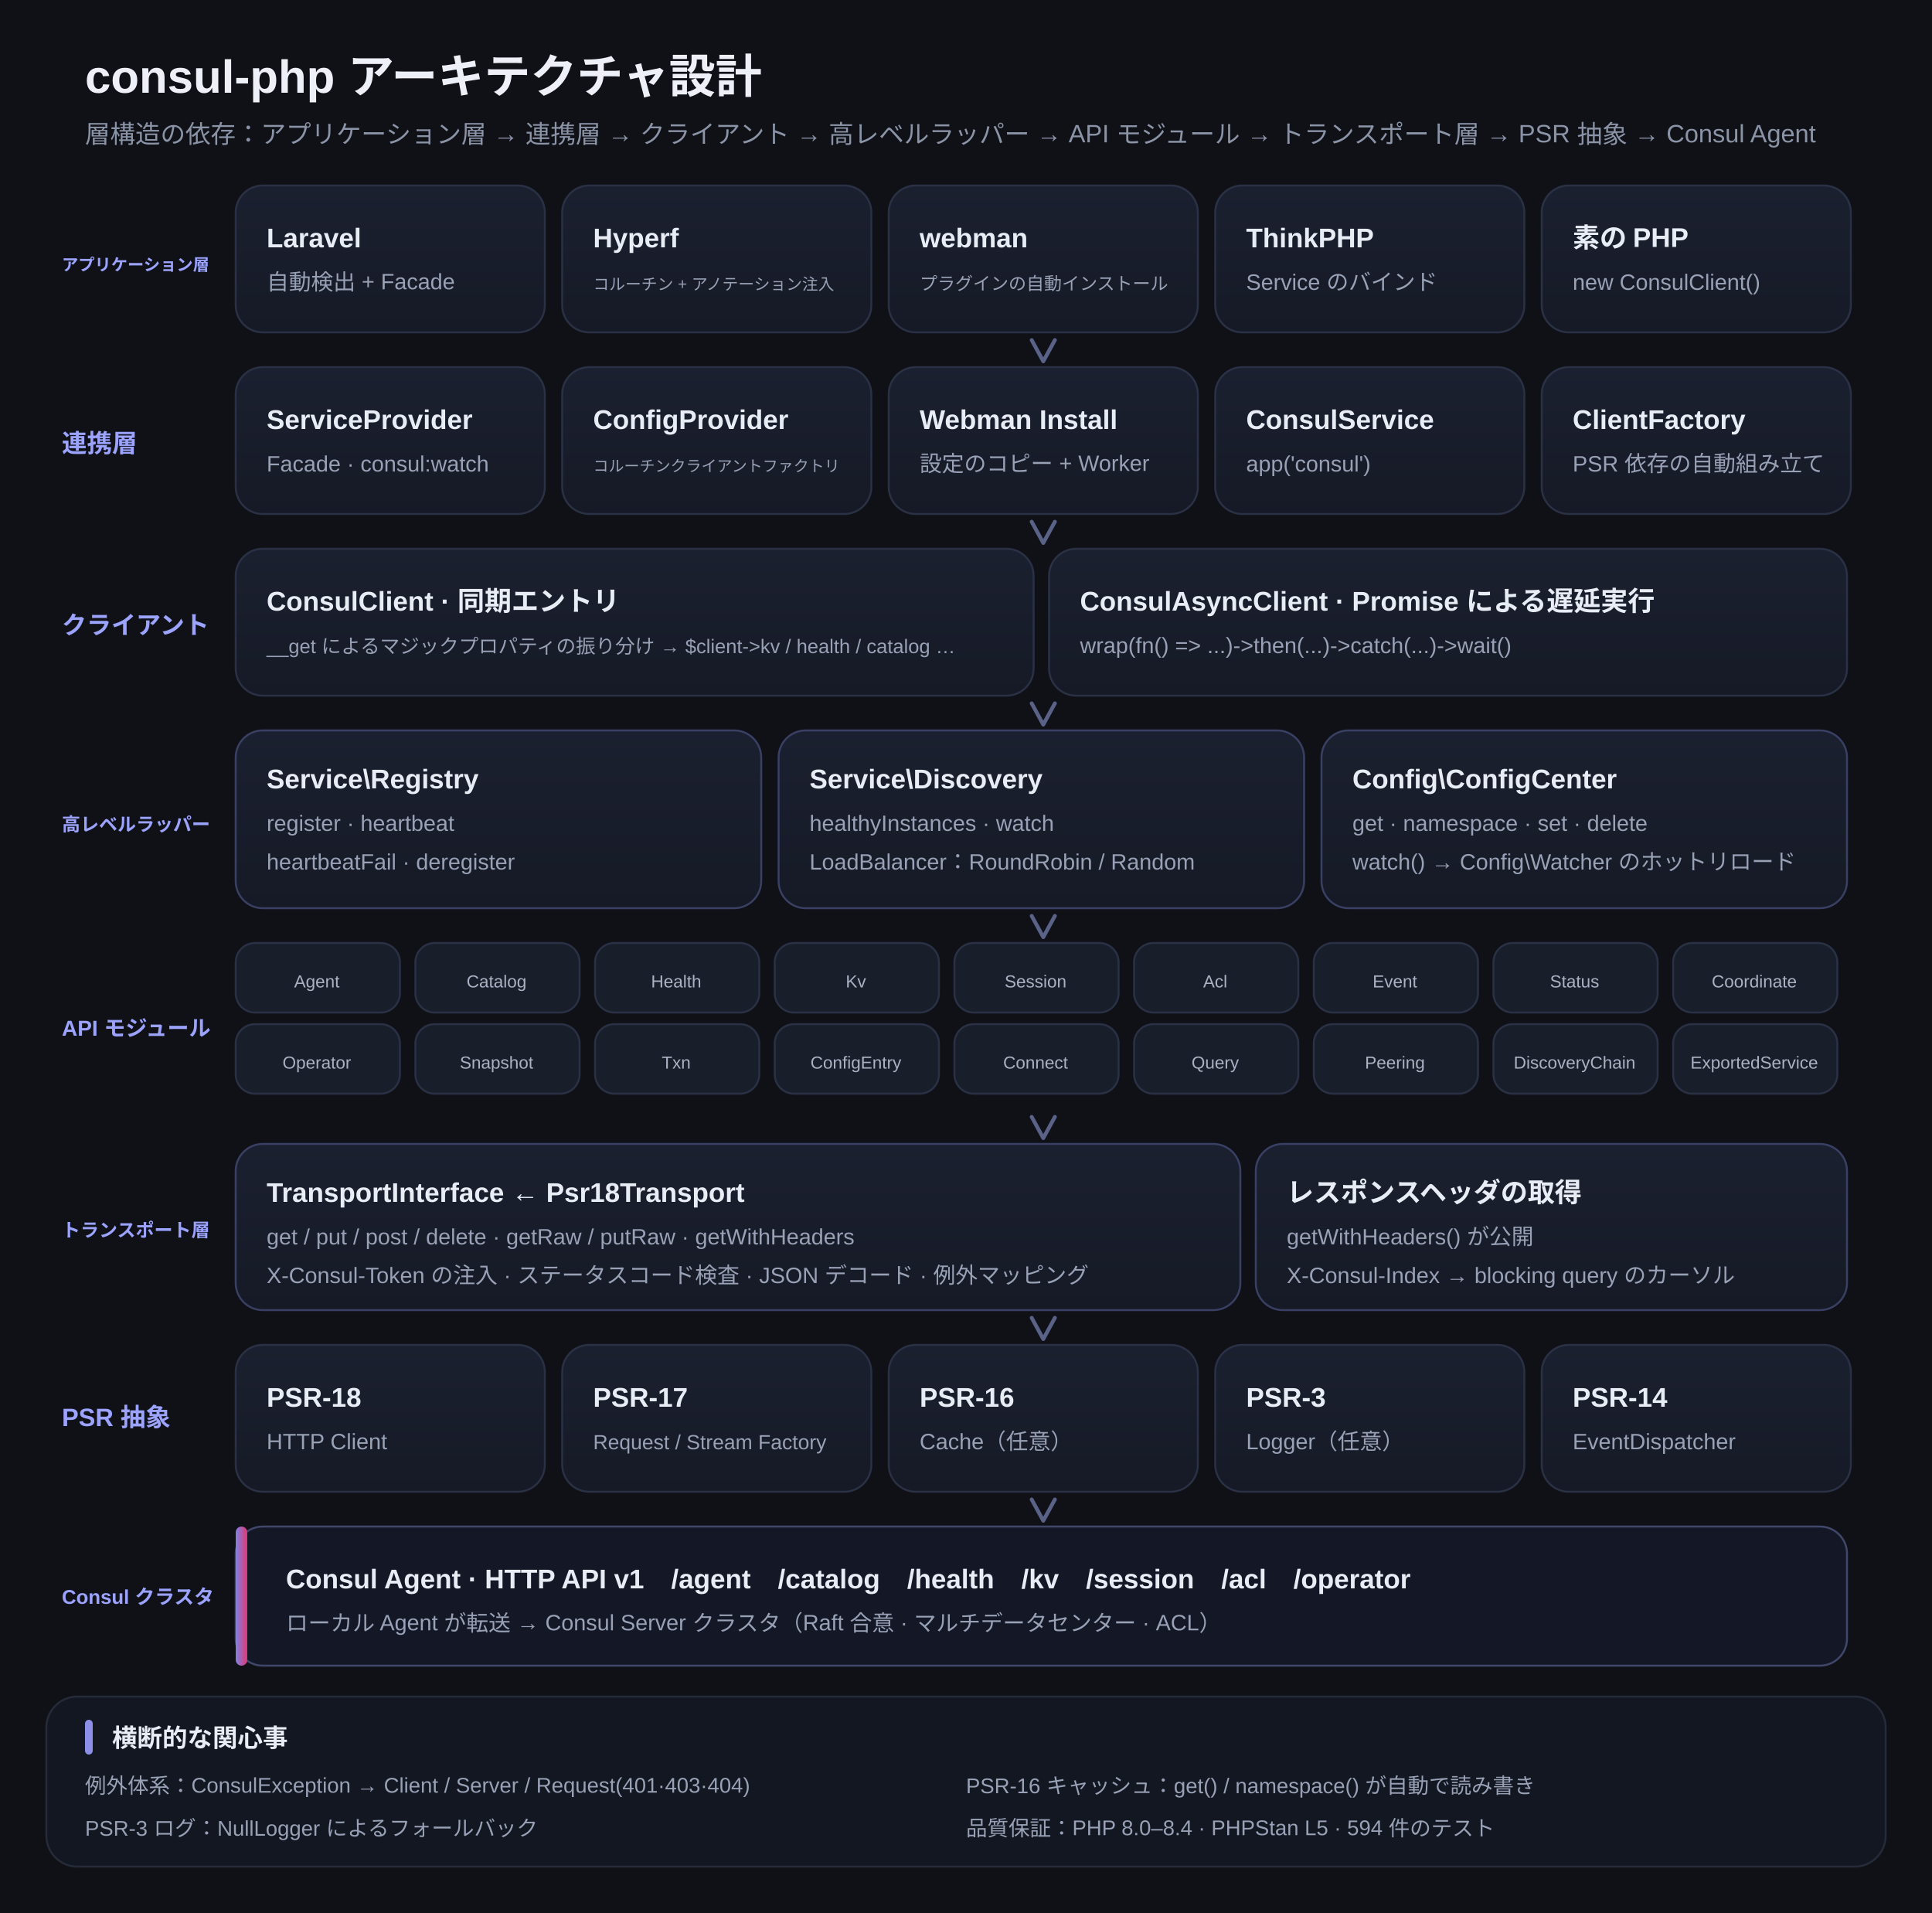
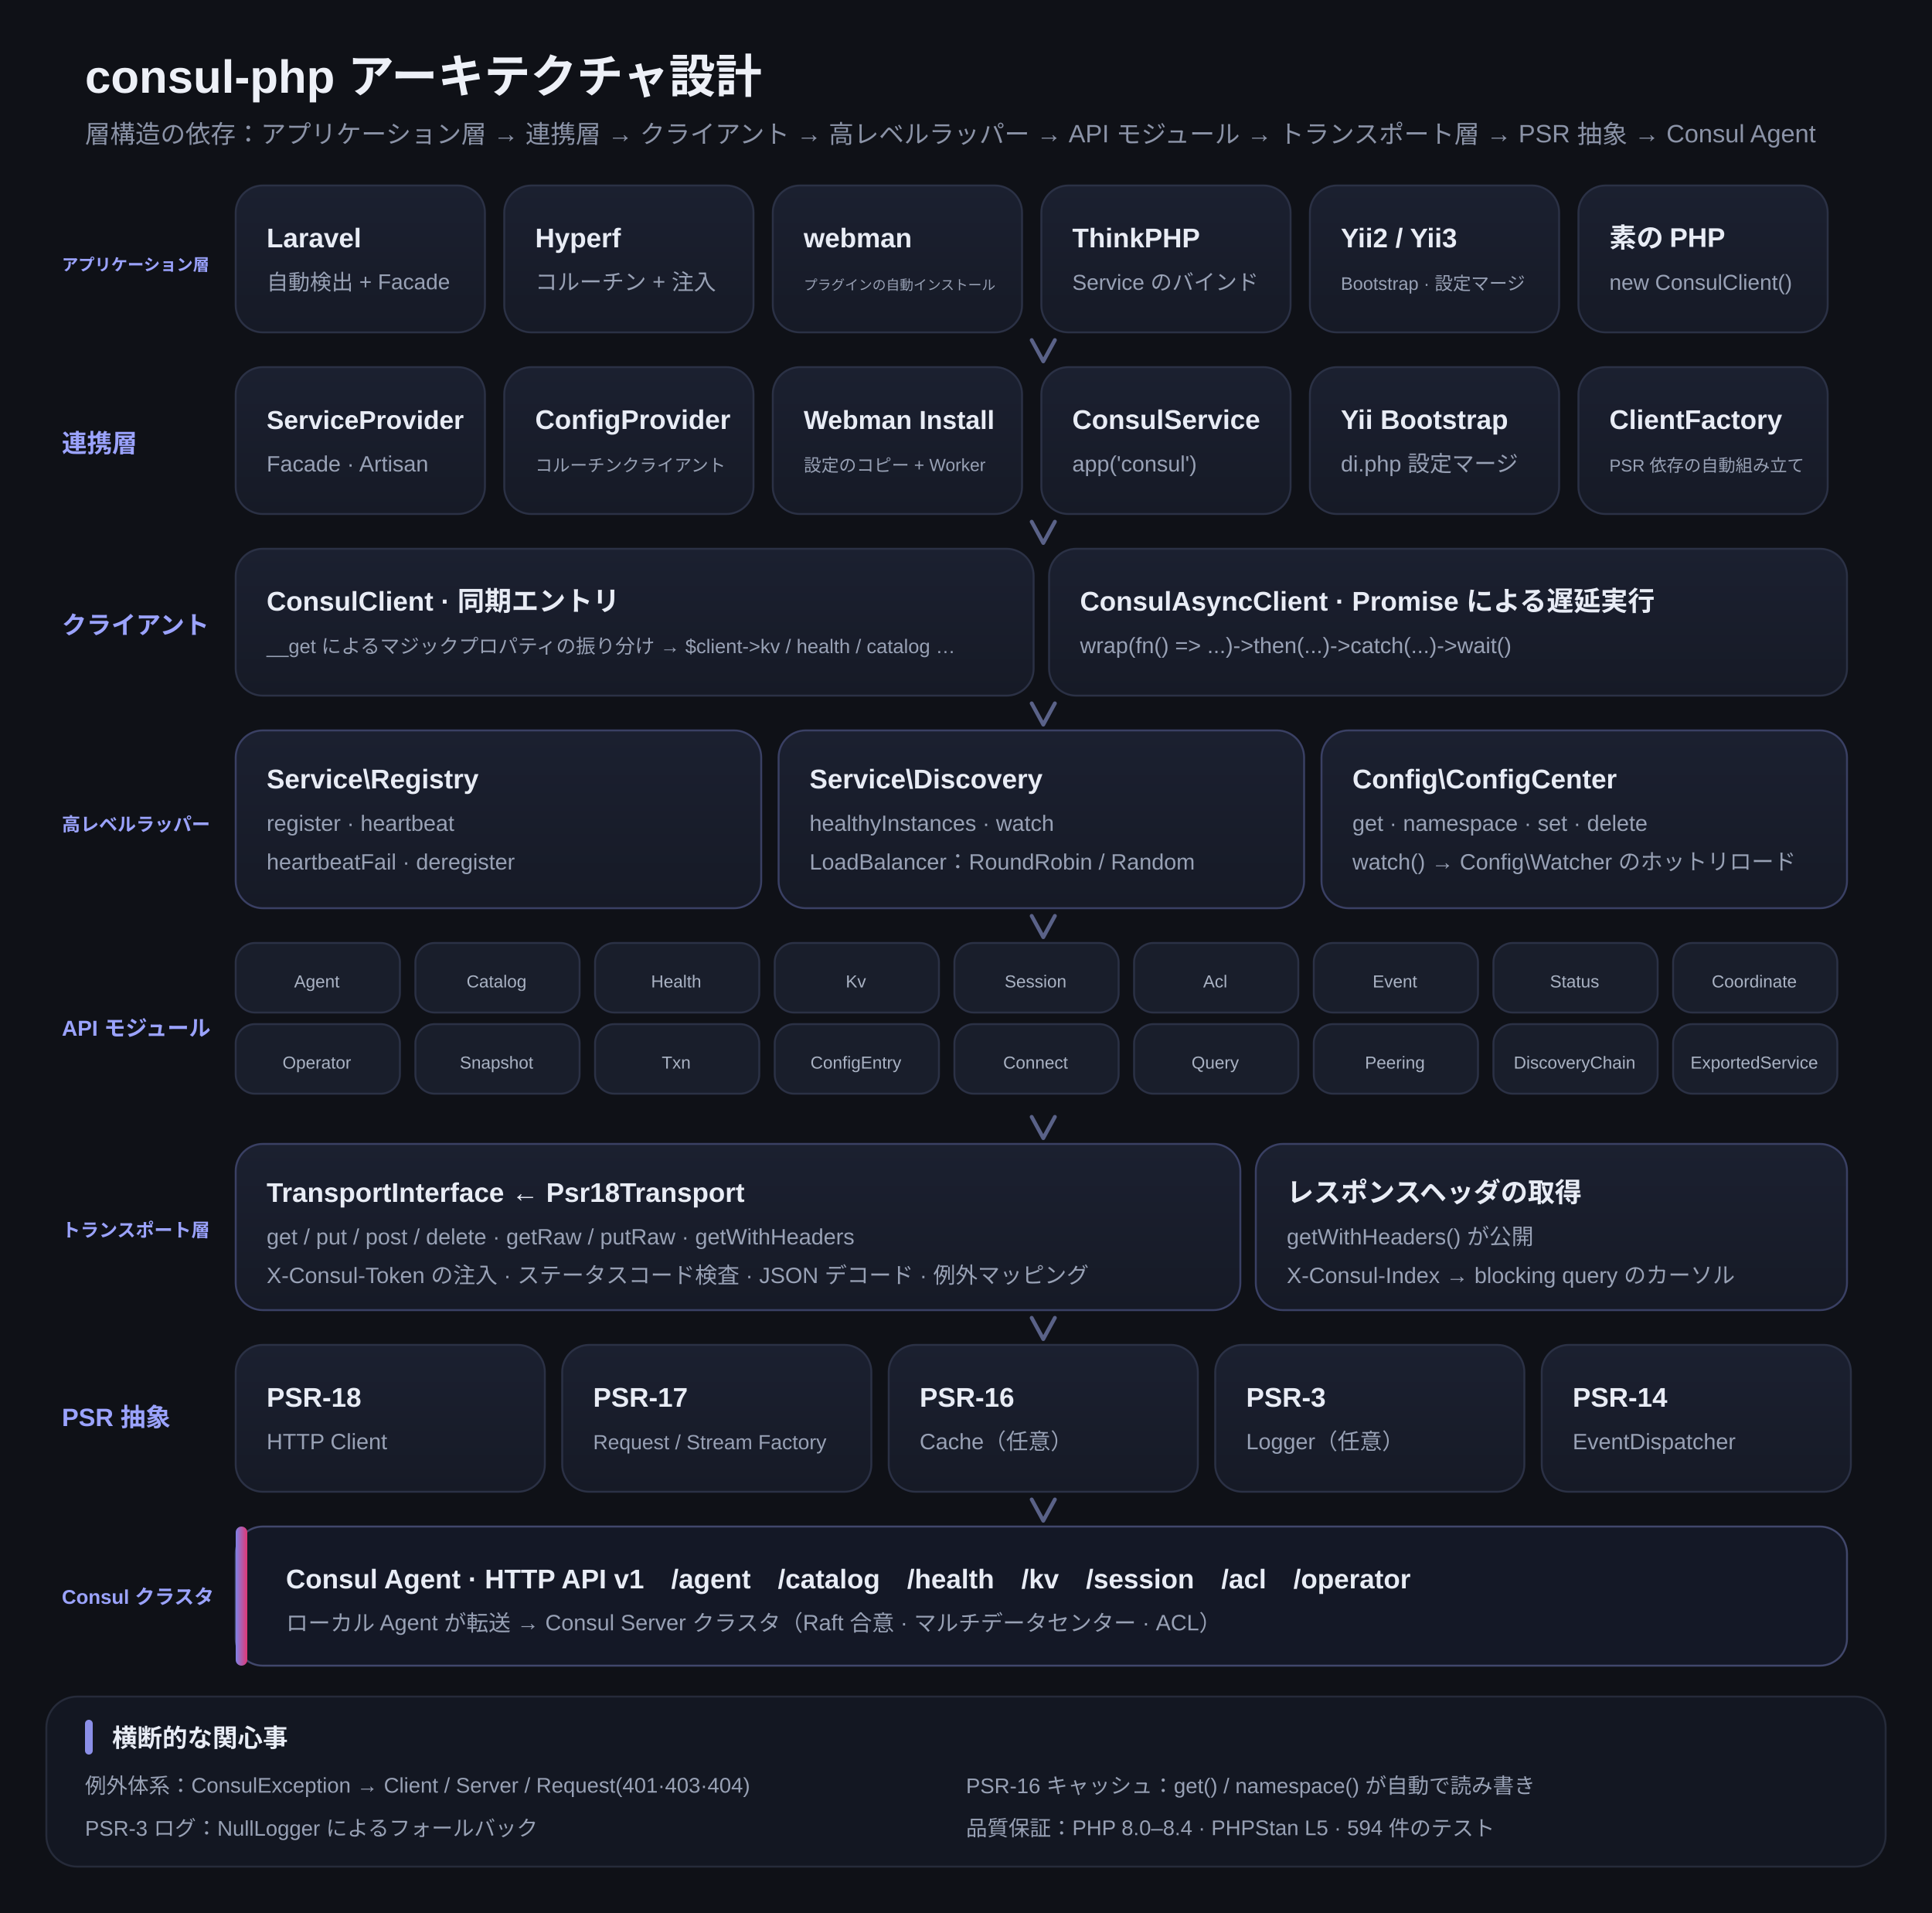
<svg xmlns="http://www.w3.org/2000/svg" width="1000" height="990" viewBox="0 0 1000 990" role="img" aria-label="consul-php アーキテクチャ設計図">
  <style>
    .t { font-family: -apple-system, BlinkMacSystemFont, "Segoe UI", "Helvetica Neue", Arial, "DejaVu Sans", "Noto Sans SC", "PingFang SC", "Microsoft YaHei", sans-serif; }
    .h1 { font-size: 24px; font-weight: 700; fill: #EDF0F7; }
    .sub { font-size: 13px; fill: #8B93A7; }
    .gutter { font-size: 13px; font-weight: 600; fill: #9BA3FF; }
    .ct { font-size: 14px; font-weight: 600; fill: #E8ECF5; }
    .cs { font-size: 11.5px; fill: #98A1B5; }
    .mini { font-size: 10.5px; fill: #A9B2C3; }
    .mini-mod { font-size: 9px; fill: #A9B2C3; }
    .band { font-size: 13px; font-weight: 600; fill: #E8ECF5; }
    .bands { font-size: 11px; fill: #98A1B5; }
  </style>
  <defs>
    <linearGradient id="card" x1="0" y1="0" x2="0" y2="1">
      <stop offset="0" stop-color="#1B2030" />
      <stop offset="1" stop-color="#161A26" />
    </linearGradient>
    <linearGradient id="accent" x1="0" y1="0" x2="1" y2="0">
      <stop offset="0" stop-color="#7E83E6" />
      <stop offset="1" stop-color="#E03875" />
    </linearGradient>
  </defs>
  <rect width="1000" height="990" fill="#0F1117" />
  <g class="t">
    <text class="h1" x="44" y="48">consul-php アーキテクチャ設計</text>
    <text class="sub" x="44" y="74">層構造の依存：アプリケーション層 → 連携層 → クライアント → 高レベルラッパー → API モジュール → トランスポート層 → PSR 抽象 → Consul Agent</text>
    <text class="gutter" x="32" y="140" style="font-size:8.5px">アプリケーション層</text>
-     <rect x="122" y="96" width="160" height="76" rx="14" fill="url(#card)" stroke="#2B3145" />
+     <rect x="122" y="96" width="129" height="76" rx="14" fill="url(#card)" stroke="#2B3145" />
    <text class="ct" x="138" y="128">Laravel</text>
-     <text class="cs" x="138" y="150">自動検出 + Facade</text>
-     <rect x="291" y="96" width="160" height="76" rx="14" fill="url(#card)" stroke="#2B3145" />
-     <text class="ct" x="307" y="128">Hyperf</text>
-     <text class="cs" x="307" y="150" style="font-size:8.3px">コルーチン + アノテーション注入</text>
-     <rect x="460" y="96" width="160" height="76" rx="14" fill="url(#card)" stroke="#2B3145" />
-     <text class="ct" x="476" y="128">webman</text>
-     <text class="cs" x="476" y="150" style="font-size:9.2px">プラグインの自動インストール</text>
-     <rect x="629" y="96" width="160" height="76" rx="14" fill="url(#card)" stroke="#2B3145" />
-     <text class="ct" x="645" y="128">ThinkPHP</text>
-     <text class="cs" x="645" y="150">Service のバインド</text>
-     <rect x="798" y="96" width="160" height="76" rx="14" fill="url(#card)" stroke="#2B3145" />
-     <text class="ct" x="814" y="128">素の PHP</text>
-     <text class="cs" x="814" y="150">new ConsulClient()</text>
+     <text class="cs" x="138" y="150" style="font-size:11.2px">自動検出 + Facade</text>
+     <rect x="261" y="96" width="129" height="76" rx="14" fill="url(#card)" stroke="#2B3145" />
+     <text class="ct" x="277" y="128">Hyperf</text>
+     <text class="cs" x="277" y="150">コルーチン + 注入</text>
+     <rect x="400" y="96" width="129" height="76" rx="14" fill="url(#card)" stroke="#2B3145" />
+     <text class="ct" x="416" y="128">webman</text>
+     <text class="cs" x="416" y="150" style="font-size:7.1px">プラグインの自動インストール</text>
+     <rect x="539" y="96" width="129" height="76" rx="14" fill="url(#card)" stroke="#2B3145" />
+     <text class="ct" x="555" y="128">ThinkPHP</text>
+     <text class="cs" x="555" y="150" style="font-size:11.2px">Service のバインド</text>
+     <rect x="678" y="96" width="129" height="76" rx="14" fill="url(#card)" stroke="#2B3145" />
+     <text class="ct" x="694" y="128">Yii2 / Yii3</text>
+     <text class="cs" x="694" y="150" style="font-size:9.4px">Bootstrap · 設定マージ</text>
+     <rect x="817" y="96" width="129" height="76" rx="14" fill="url(#card)" stroke="#2B3145" />
+     <text class="ct" x="833" y="128">素の PHP</text>
+     <text class="cs" x="833" y="150" style="font-size:11.2px">new ConsulClient()</text>
    <path d="M534 176 L540 187 L546 176" fill="none" stroke="#5A6288" stroke-width="2" stroke-linecap="round" stroke-linejoin="round" />
    <text class="gutter" x="32" y="234">連携層</text>
-     <rect x="122" y="190" width="160" height="76" rx="14" fill="url(#card)" stroke="#2B3145" />
-     <text class="ct" x="138" y="222">ServiceProvider</text>
-     <text class="cs" x="138" y="244">Facade · consul:watch</text>
-     <rect x="291" y="190" width="160" height="76" rx="14" fill="url(#card)" stroke="#2B3145" />
-     <text class="ct" x="307" y="222">ConfigProvider</text>
-     <text class="cs" x="307" y="244" style="font-size:8px">コルーチンクライアントファクトリ</text>
-     <rect x="460" y="190" width="160" height="76" rx="14" fill="url(#card)" stroke="#2B3145" />
-     <text class="ct" x="476" y="222">Webman Install</text>
-     <text class="cs" x="476" y="244">設定のコピー + Worker</text>
-     <rect x="629" y="190" width="160" height="76" rx="14" fill="url(#card)" stroke="#2B3145" />
-     <text class="ct" x="645" y="222">ConsulService</text>
-     <text class="cs" x="645" y="244">app('consul')</text>
-     <rect x="798" y="190" width="160" height="76" rx="14" fill="url(#card)" stroke="#2B3145" />
-     <text class="ct" x="814" y="222">ClientFactory</text>
-     <text class="cs" x="814" y="244">PSR 依存の自動組み立て</text>
+     <rect x="122" y="190" width="129" height="76" rx="14" fill="url(#card)" stroke="#2B3145" />
+     <text class="ct" x="138" y="222" style="font-size:13.4px">ServiceProvider</text>
+     <text class="cs" x="138" y="244">Facade · Artisan</text>
+     <rect x="261" y="190" width="129" height="76" rx="14" fill="url(#card)" stroke="#2B3145" />
+     <text class="ct" x="277" y="222">ConfigProvider</text>
+     <text class="cs" x="277" y="244" style="font-size:9px">コルーチンクライアント</text>
+     <rect x="400" y="190" width="129" height="76" rx="14" fill="url(#card)" stroke="#2B3145" />
+     <text class="ct" x="416" y="222" style="font-size:13.5px">Webman Install</text>
+     <text class="cs" x="416" y="244" style="font-size:9.1px">設定のコピー + Worker</text>
+     <rect x="539" y="190" width="129" height="76" rx="14" fill="url(#card)" stroke="#2B3145" />
+     <text class="ct" x="555" y="222">ConsulService</text>
+     <text class="cs" x="555" y="244">app('consul')</text>
+     <rect x="678" y="190" width="129" height="76" rx="14" fill="url(#card)" stroke="#2B3145" />
+     <text class="ct" x="694" y="222">Yii Bootstrap</text>
+     <text class="cs" x="694" y="244">di.php 設定マージ</text>
+     <rect x="817" y="190" width="129" height="76" rx="14" fill="url(#card)" stroke="#2B3145" />
+     <text class="ct" x="833" y="222">ClientFactory</text>
+     <text class="cs" x="833" y="244" style="font-size:8.9px">PSR 依存の自動組み立て</text>
    <path d="M534 270 L540 281 L546 270" fill="none" stroke="#5A6288" stroke-width="2" stroke-linecap="round" stroke-linejoin="round" />
    <text class="gutter" x="32" y="328" style="font-size:12.8px">クライアント</text>
    <rect x="122" y="284" width="413" height="76" rx="14" fill="url(#card)" stroke="#2B3145" />
    <text class="ct" x="138" y="316">ConsulClient · 同期エントリ</text>
    <text class="cs" x="138" y="338" style="font-size:10.2px">__get によるマジックプロパティの振り分け → $client-&gt;kv / health / catalog …</text>
    <rect x="543" y="284" width="413" height="76" rx="14" fill="url(#card)" stroke="#2B3145" />
    <text class="ct" x="559" y="316">ConsulAsyncClient · Promise による遅延実行</text>
    <text class="cs" x="559" y="338">wrap(fn() =&gt; ...)-&gt;then(...)-&gt;catch(...)-&gt;wait()</text>
    <path d="M534 364 L540 375 L546 364" fill="none" stroke="#5A6288" stroke-width="2" stroke-linecap="round" stroke-linejoin="round" />
    <text class="gutter" x="32" y="430" style="font-size:9.6px">高レベルラッパー</text>
    <rect x="122" y="378" width="272" height="92" rx="14" fill="url(#card)" stroke="#3A4064" />
    <text class="ct" x="138" y="408">Service\Registry</text>
    <text class="cs" x="138" y="430">register · heartbeat</text>
    <text class="cs" x="138" y="450">heartbeatFail · deregister</text>
    <rect x="403" y="378" width="272" height="92" rx="14" fill="url(#card)" stroke="#3A4064" />
    <text class="ct" x="419" y="408">Service\Discovery</text>
    <text class="cs" x="419" y="430">healthyInstances · watch</text>
    <text class="cs" x="419" y="450">LoadBalancer：RoundRobin / Random</text>
    <rect x="684" y="378" width="272" height="92" rx="14" fill="url(#card)" stroke="#3A4064" />
    <text class="ct" x="700" y="408">Config\ConfigCenter</text>
    <text class="cs" x="700" y="430">get · namespace · set · delete</text>
    <text class="cs" x="700" y="450">watch() → Config\Watcher のホットリロード</text>
    <path d="M534 474 L540 485 L546 474" fill="none" stroke="#5A6288" stroke-width="2" stroke-linecap="round" stroke-linejoin="round" />
    <text class="gutter" x="32" y="536" style="font-size:11.2px">API モジュール</text>
    <rect x="122" y="488" width="85" height="36" rx="10" fill="#191E2B" stroke="#2B3145" />
    <text class="mini-mod" x="164" y="511" text-anchor="middle">Agent</text>
    <rect x="215" y="488" width="85" height="36" rx="10" fill="#191E2B" stroke="#2B3145" />
    <text class="mini-mod" x="257" y="511" text-anchor="middle">Catalog</text>
    <rect x="308" y="488" width="85" height="36" rx="10" fill="#191E2B" stroke="#2B3145" />
    <text class="mini-mod" x="350" y="511" text-anchor="middle">Health</text>
    <rect x="401" y="488" width="85" height="36" rx="10" fill="#191E2B" stroke="#2B3145" />
    <text class="mini-mod" x="443" y="511" text-anchor="middle">Kv</text>
    <rect x="494" y="488" width="85" height="36" rx="10" fill="#191E2B" stroke="#2B3145" />
    <text class="mini-mod" x="536" y="511" text-anchor="middle">Session</text>
    <rect x="587" y="488" width="85" height="36" rx="10" fill="#191E2B" stroke="#2B3145" />
    <text class="mini-mod" x="629" y="511" text-anchor="middle">Acl</text>
    <rect x="680" y="488" width="85" height="36" rx="10" fill="#191E2B" stroke="#2B3145" />
    <text class="mini-mod" x="722" y="511" text-anchor="middle">Event</text>
    <rect x="773" y="488" width="85" height="36" rx="10" fill="#191E2B" stroke="#2B3145" />
    <text class="mini-mod" x="815" y="511" text-anchor="middle">Status</text>
    <rect x="866" y="488" width="85" height="36" rx="10" fill="#191E2B" stroke="#2B3145" />
    <text class="mini-mod" x="908" y="511" text-anchor="middle">Coordinate</text>
    <rect x="122" y="530" width="85" height="36" rx="10" fill="#191E2B" stroke="#2B3145" />
    <text class="mini-mod" x="164" y="553" text-anchor="middle">Operator</text>
    <rect x="215" y="530" width="85" height="36" rx="10" fill="#191E2B" stroke="#2B3145" />
    <text class="mini-mod" x="257" y="553" text-anchor="middle">Snapshot</text>
    <rect x="308" y="530" width="85" height="36" rx="10" fill="#191E2B" stroke="#2B3145" />
    <text class="mini-mod" x="350" y="553" text-anchor="middle">Txn</text>
    <rect x="401" y="530" width="85" height="36" rx="10" fill="#191E2B" stroke="#2B3145" />
    <text class="mini-mod" x="443" y="553" text-anchor="middle">ConfigEntry</text>
    <rect x="494" y="530" width="85" height="36" rx="10" fill="#191E2B" stroke="#2B3145" />
    <text class="mini-mod" x="536" y="553" text-anchor="middle">Connect</text>
    <rect x="587" y="530" width="85" height="36" rx="10" fill="#191E2B" stroke="#2B3145" />
    <text class="mini-mod" x="629" y="553" text-anchor="middle">Query</text>
    <rect x="680" y="530" width="85" height="36" rx="10" fill="#191E2B" stroke="#2B3145" />
    <text class="mini-mod" x="722" y="553" text-anchor="middle">Peering</text>
    <rect x="773" y="530" width="85" height="36" rx="10" fill="#191E2B" stroke="#2B3145" />
    <text class="mini-mod" x="815" y="553" text-anchor="middle">DiscoveryChain</text>
    <rect x="866" y="530" width="85" height="36" rx="10" fill="#191E2B" stroke="#2B3145" />
    <text class="mini-mod" x="908" y="553" text-anchor="middle">ExportedService</text>
    <path d="M534 578 L540 589 L546 578" fill="none" stroke="#5A6288" stroke-width="2" stroke-linecap="round" stroke-linejoin="round" />
    <text class="gutter" x="32" y="640" style="font-size:9.6px">トランスポート層</text>
    <rect x="122" y="592" width="520" height="86" rx="14" fill="url(#card)" stroke="#3A4064" />
    <text class="ct" x="138" y="622">TransportInterface ← Psr18Transport</text>
    <text class="cs" x="138" y="644">get / put / post / delete · getRaw / putRaw · getWithHeaders</text>
    <text class="cs" x="138" y="664">X-Consul-Token の注入 · ステータスコード検査 · JSON デコード · 例外マッピング</text>
    <rect x="650" y="592" width="306" height="86" rx="14" fill="url(#card)" stroke="#3A4064" />
    <text class="ct" x="666" y="622">レスポンスヘッダの取得</text>
    <text class="cs" x="666" y="644">getWithHeaders() が公開</text>
    <text class="cs" x="666" y="664">X-Consul-Index → blocking query のカーソル</text>
    <path d="M534 682 L540 693 L546 682" fill="none" stroke="#5A6288" stroke-width="2" stroke-linecap="round" stroke-linejoin="round" />
    <text class="gutter" x="32" y="738">PSR 抽象</text>
    <rect x="122" y="696" width="160" height="76" rx="14" fill="url(#card)" stroke="#2B3145" />
    <text class="ct" x="138" y="728">PSR-18</text>
    <text class="cs" x="138" y="750">HTTP Client</text>
    <rect x="291" y="696" width="160" height="76" rx="14" fill="url(#card)" stroke="#2B3145" />
    <text class="ct" x="307" y="728">PSR-17</text>
    <text class="cs" x="307" y="750" style="font-size:10.6px">Request / Stream Factory</text>
    <rect x="460" y="696" width="160" height="76" rx="14" fill="url(#card)" stroke="#2B3145" />
    <text class="ct" x="476" y="728">PSR-16</text>
    <text class="cs" x="476" y="750">Cache（任意）</text>
    <rect x="629" y="696" width="160" height="76" rx="14" fill="url(#card)" stroke="#2B3145" />
    <text class="ct" x="645" y="728">PSR-3</text>
    <text class="cs" x="645" y="750">Logger（任意）</text>
    <rect x="798" y="696" width="160" height="76" rx="14" fill="url(#card)" stroke="#2B3145" />
    <text class="ct" x="814" y="728">PSR-14</text>
    <text class="cs" x="814" y="750">EventDispatcher</text>
    <path d="M534 776 L540 787 L546 776" fill="none" stroke="#5A6288" stroke-width="2" stroke-linecap="round" stroke-linejoin="round" />
    <text class="gutter" x="32" y="830" style="font-size:10.3px">Consul クラスタ</text>
    <rect x="122" y="790" width="834" height="72" rx="14" fill="#141826" stroke="#41476B" />
    <rect x="122" y="790" width="6" height="72" rx="3" fill="url(#accent)" />
    <text class="ct" x="148" y="822">Consul Agent · HTTP API v1　/agent　/catalog　/health　/kv　/session　/acl　/operator</text>
    <text class="cs" x="148" y="844">ローカル Agent が転送 → Consul Server クラスタ（Raft 合意 · マルチデータセンター · ACL）</text>
    <rect x="24" y="878" width="952" height="88" rx="16" fill="#131722" stroke="#262B3A" />
    <rect x="44" y="890" width="4" height="18" rx="2" fill="#8B8FE8" />
    <text class="band" x="58" y="904">横断的な関心事</text>
    <text class="bands" x="44" y="928">例外体系：ConsulException → Client / Server / Request(401·403·404)</text>
    <text class="bands" x="500" y="928">PSR-16 キャッシュ：get() / namespace() が自動で読み書き</text>
    <text class="bands" x="44" y="950">PSR-3 ログ：NullLogger によるフォールバック</text>
    <text class="bands" x="500" y="950">品質保証：PHP 8.0–8.4 · PHPStan L5 · 594 件のテスト</text>
  </g>
</svg>
